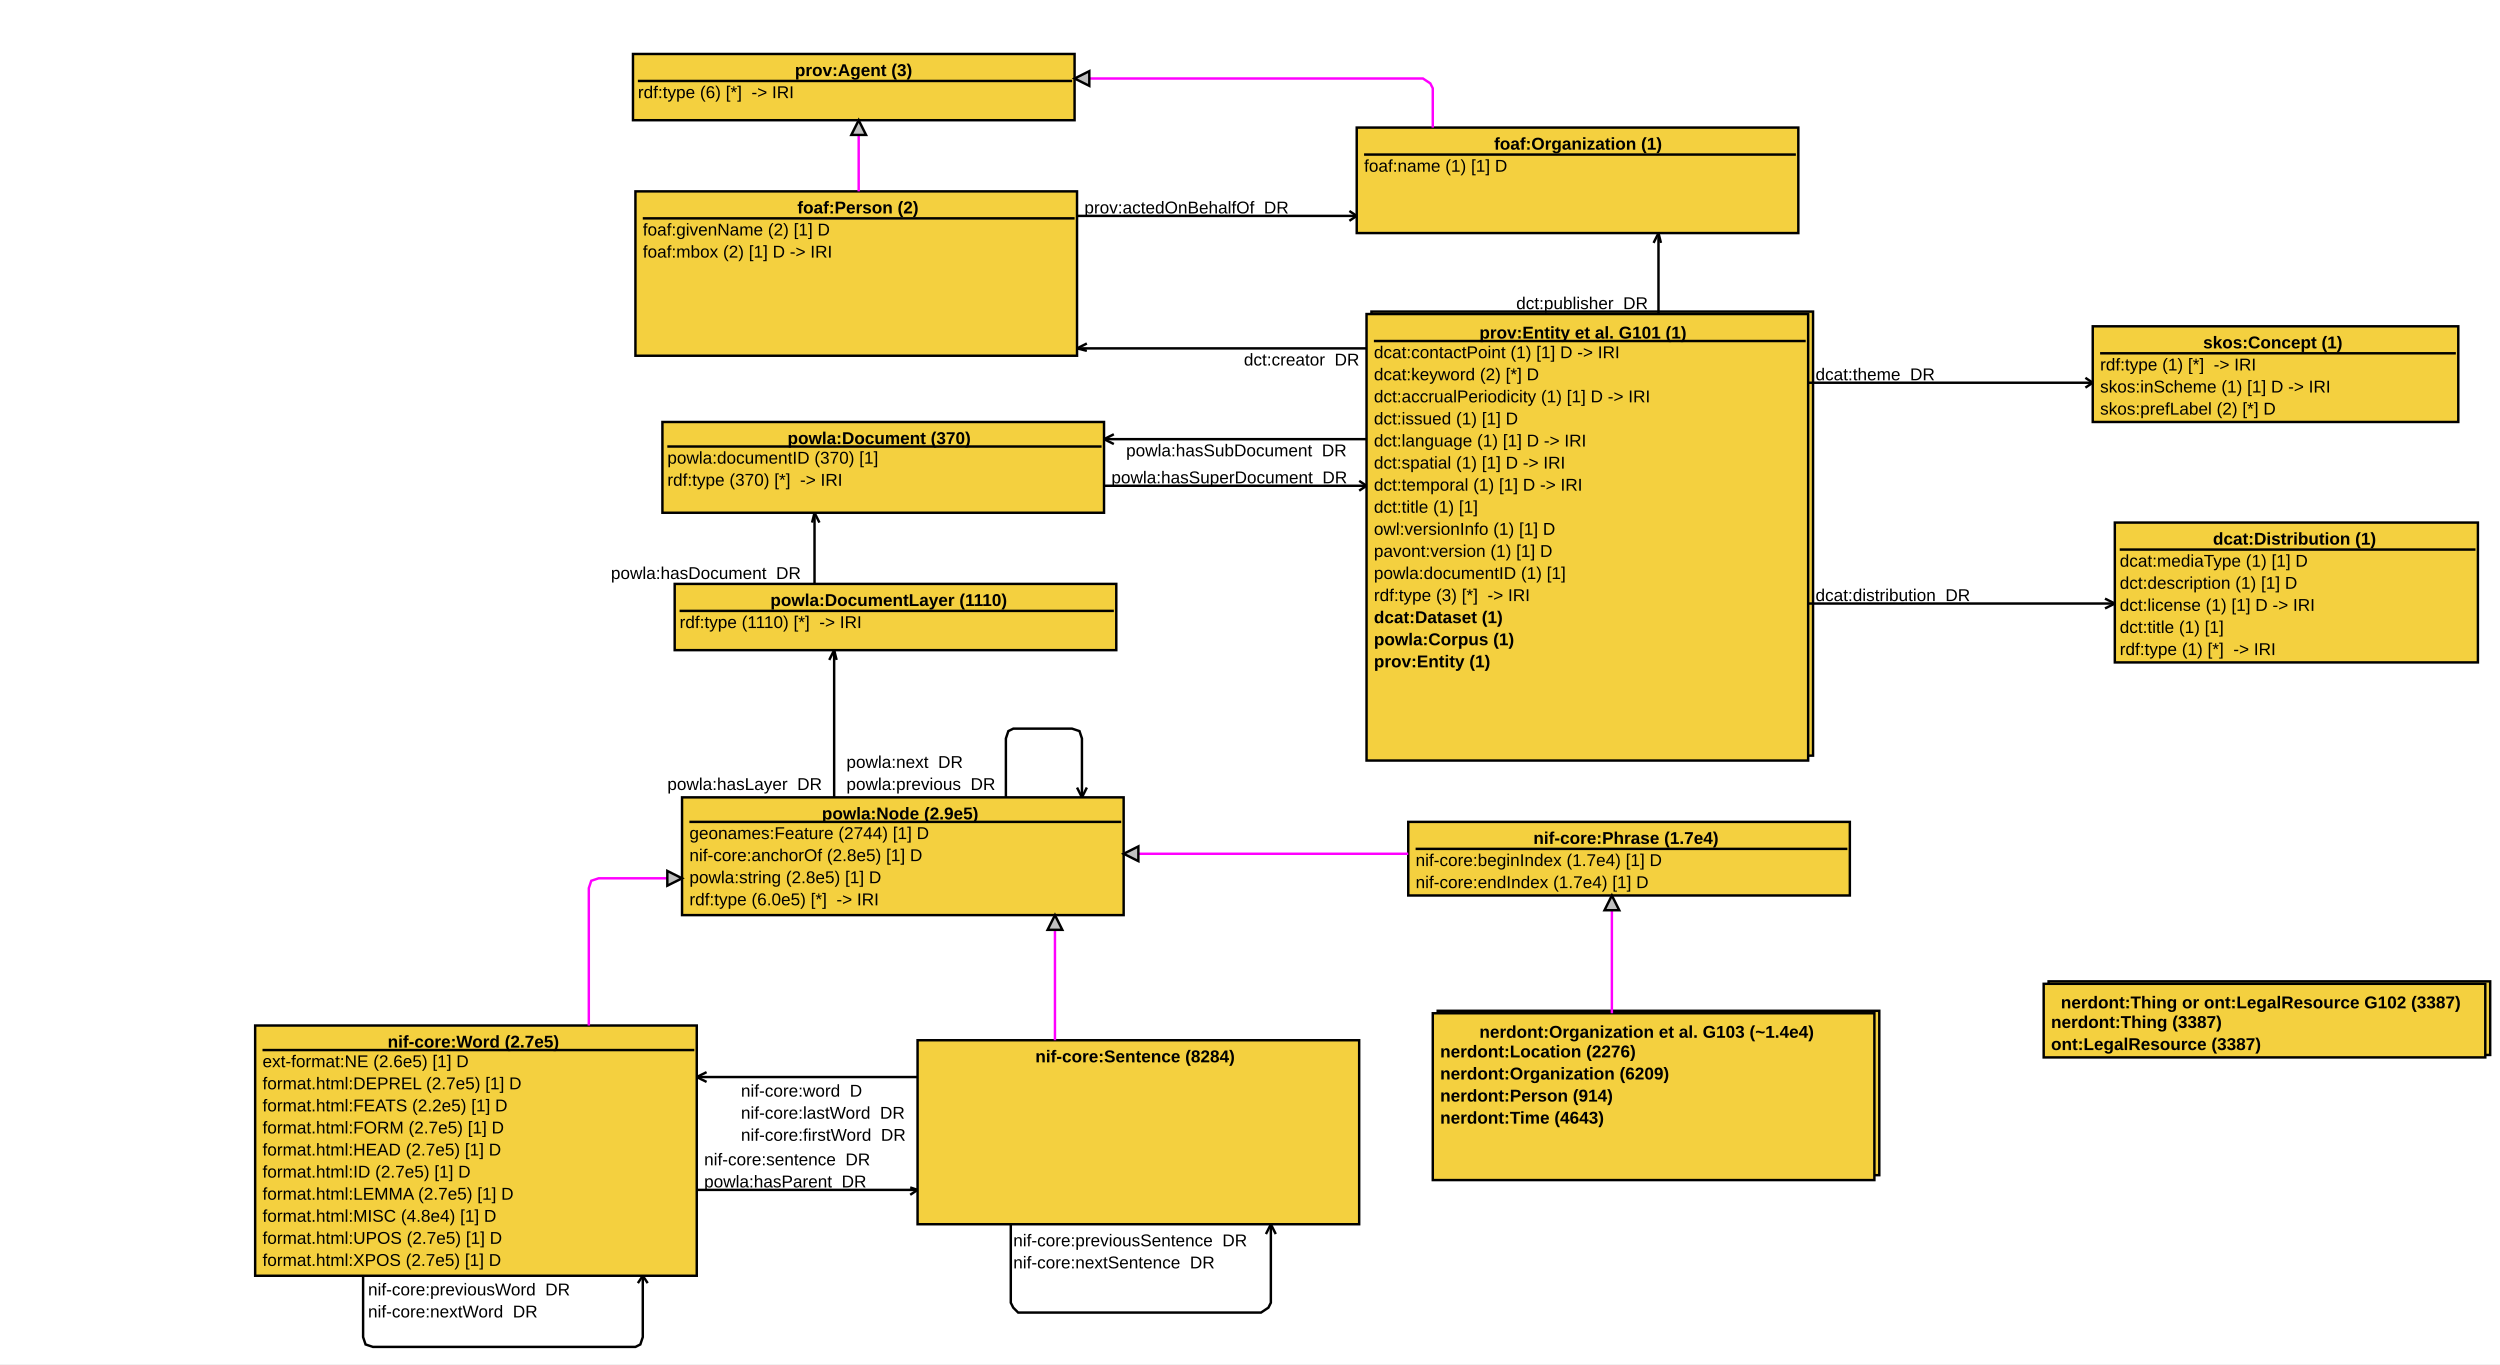
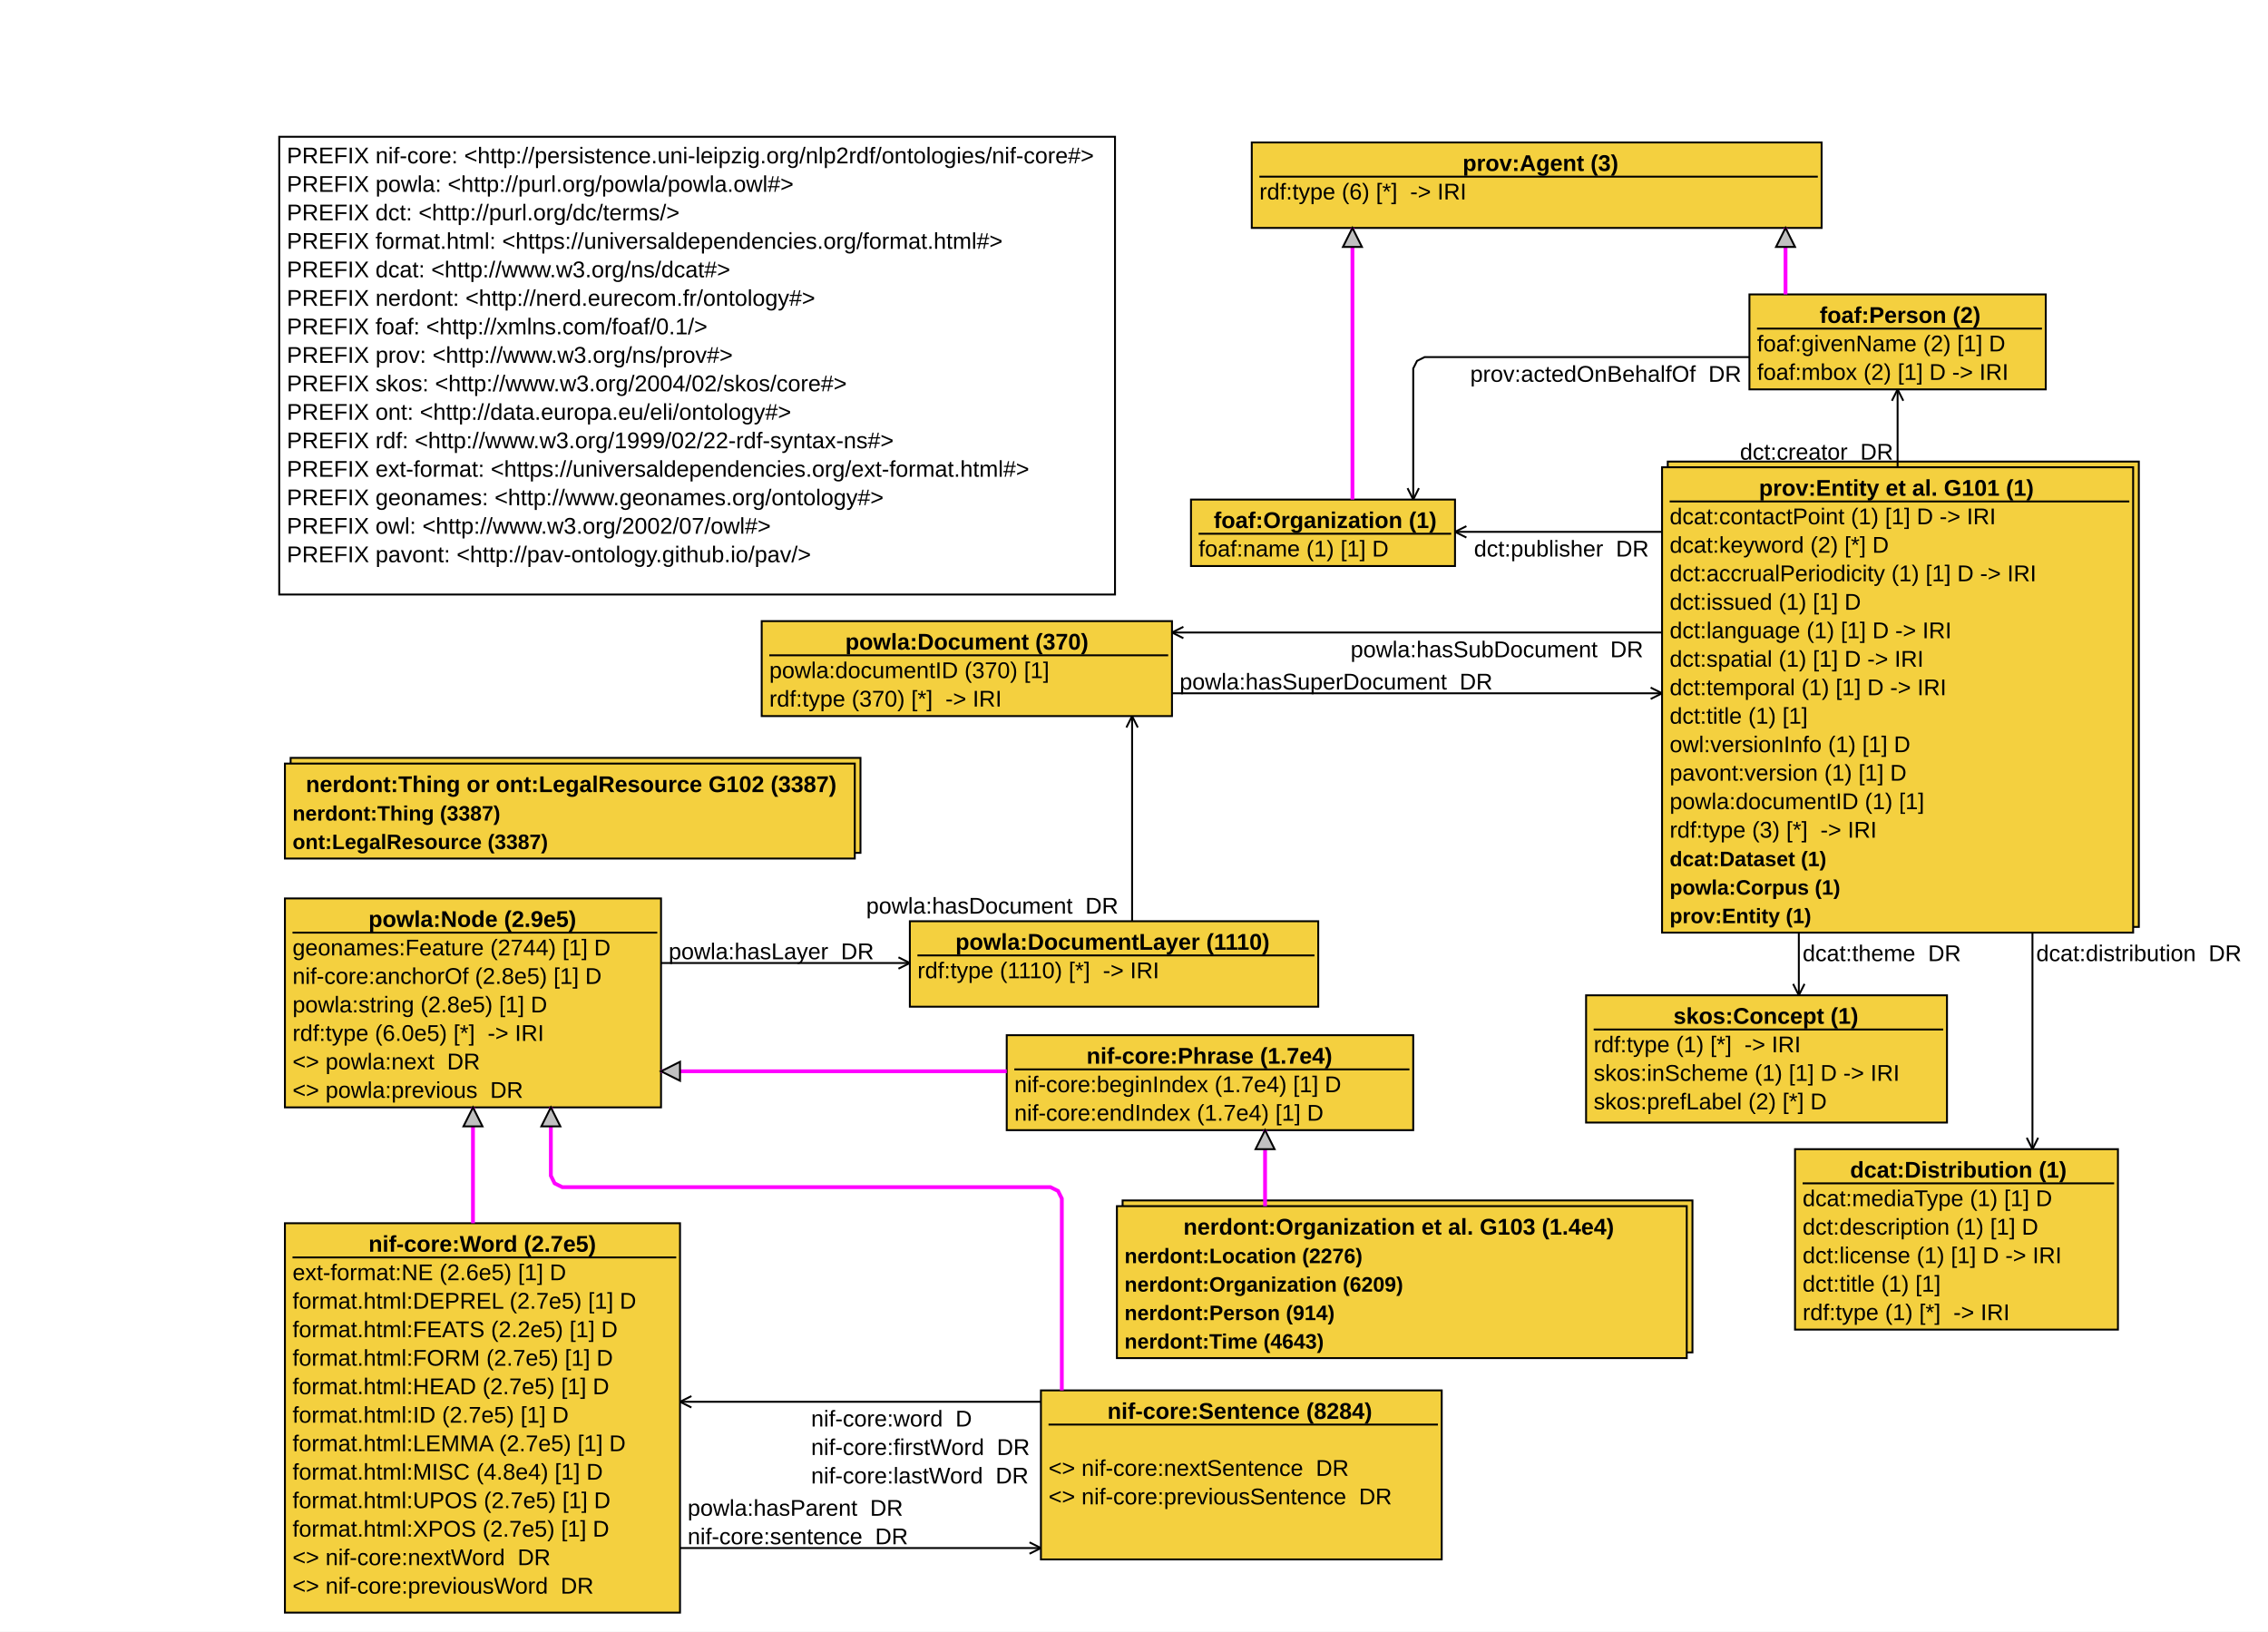
- <svg xmlns="http://www.w3.org/2000/svg" version="1.1" xml:space="preserve" width="1019" height="556" viewBox="0 0 1019 556">
+ <svg xmlns="http://www.w3.org/2000/svg" version="1.1" xml:space="preserve" width="1194" height="859" viewBox="0 0 1194 859">
 onmousemove="movetip(evt)" onmouseup="endmove()"&gt;
<rect x="0" y="0" width="100%" height="100%" style="fill:White;" />
  <defs>
    <linearGradient id="activ1" x1="0%" y1="0%" x2="100%" y2="0%">
      <stop offset="0%" style="stop-color:#FFFF00;stop-opacity:1" />
      <stop offset="100%" style="stop-color:#FFFFF0;stop-opacity:1" />
    </linearGradient>
  </defs>
-   <g id="2002688703">
-     <polygon points="853,133 1002,133 1002,172 853,172 " style="fill:#F4D03F; stroke-width:1;stroke:Black;" />
-     <text style="font-family:Arial;font-size:7px;kerning:0;word-spacing:-1px;fill:Black;font-weight:bold;">
-       <tspan x="898" y="142">skos:Concept (1)</tspan>
-     </text>
-     <line x1="856" y1="144" x2="1001" y2="144" style="stroke-width:1;stroke:Black;" />
-     <text style="font-family:Arial;font-size:7px;kerning:0;word-spacing:-1px;fill:Black;">
-       <tspan x="856" y="151">rdf:type (1) [*]  -&gt; IRI</tspan>
-       <tspan x="856" y="160">skos:inScheme (1) [1] D -&gt; IRI</tspan>
-       <tspan x="856" y="169">skos:prefLabel (2) [*] D</tspan>
-     </text>
-   </g>
-   <g id="2002688560">
-     <polygon points="862,213 1010,213 1010,270 862,270 " style="fill:#F4D03F; stroke-width:1;stroke:Black;" />
-     <text style="font-family:Arial;font-size:7px;kerning:0;word-spacing:-1px;fill:Black;font-weight:bold;">
-       <tspan x="902" y="222">dcat:Distribution (1)</tspan>
-     </text>
-     <line x1="864" y1="224" x2="1009" y2="224" style="stroke-width:1;stroke:Black;" />
-     <text style="font-family:Arial;font-size:7px;kerning:0;word-spacing:-1px;fill:Black;">
-       <tspan x="864" y="231">dcat:mediaType (1) [1] D</tspan>
-       <tspan x="864" y="240">dct:description (1) [1] D</tspan>
-       <tspan x="864" y="249">dct:license (1) [1] D -&gt; IRI</tspan>
-       <tspan x="864" y="258">dct:title (1) [1] </tspan>
-       <tspan x="864" y="267">rdf:type (1) [*]  -&gt; IRI</tspan>
-     </text>
-   </g>
-   <g id="2002688582">
-     <polygon points="275,238 455,238 455,265 275,265 " style="fill:#F4D03F; stroke-width:1;stroke:Black;" />
-     <text style="font-family:Arial;font-size:7px;kerning:0;word-spacing:-1px;fill:Black;font-weight:bold;">
-       <tspan x="314" y="247">powla:DocumentLayer (1110)</tspan>
-     </text>
-     <line x1="277" y1="249" x2="454" y2="249" style="stroke-width:1;stroke:Black;" />
-     <text style="font-family:Arial;font-size:7px;kerning:0;word-spacing:-1px;fill:Black;">
-       <tspan x="277" y="256">rdf:type (1110) [*]  -&gt; IRI</tspan>
-     </text>
-   </g>
-   <g id="2002688593">
-     <polygon points="270,172 450,172 450,209 270,209 " style="fill:#F4D03F; stroke-width:1;stroke:Black;" />
-     <text style="font-family:Arial;font-size:7px;kerning:0;word-spacing:-1px;fill:Black;font-weight:bold;">
-       <tspan x="321" y="181">powla:Document (370)</tspan>
-     </text>
-     <line x1="272" y1="182" x2="449" y2="182" style="stroke-width:1;stroke:Black;" />
-     <text style="font-family:Arial;font-size:7px;kerning:0;word-spacing:-1px;fill:Black;">
-       <tspan x="272" y="189">powla:documentID (370) [1] </tspan>
-       <tspan x="272" y="198">rdf:type (370) [*]  -&gt; IRI</tspan>
-     </text>
-   </g>
-   <g id="2002688571">
-     <polygon points="559,127 739,127 739,308 559,308 " style="fill:#F4D03F; stroke-width:1;stroke:Black;" />
-     <polygon points="557,128 737,128 737,310 557,310 " style="fill:#F4D03F; stroke-width:1;stroke:Black;" />
-     <text style="font-family:Arial;font-size:7px;kerning:0;word-spacing:-1px;fill:Black;font-weight:bold;">
-       <tspan x="603" y="138">prov:Entity et al. G101 (1)</tspan>
-     </text>
-     <line x1="560" y1="139" x2="736" y2="139" style="stroke-width:1;stroke:Black;" />
-     <text style="font-family:Arial;font-size:7px;kerning:0;word-spacing:-1px;fill:Black;">
-       <tspan x="560" y="146">dcat:contactPoint (1) [1] D -&gt; IRI</tspan>
-       <tspan x="560" y="155">dcat:keyword (2) [*] D</tspan>
-       <tspan x="560" y="164">dct:accrualPeriodicity (1) [1] D -&gt; IRI</tspan>
-       <tspan x="560" y="173">dct:issued (1) [1] D</tspan>
-       <tspan x="560" y="182">dct:language (1) [1] D -&gt; IRI</tspan>
-       <tspan x="560" y="191">dct:spatial (1) [1] D -&gt; IRI</tspan>
-       <tspan x="560" y="200">dct:temporal (1) [1] D -&gt; IRI</tspan>
-       <tspan x="560" y="209">dct:title (1) [1] </tspan>
-       <tspan x="560" y="218">owl:versionInfo (1) [1] D</tspan>
-       <tspan x="560" y="227">pavont:version (1) [1] D</tspan>
-       <tspan x="560" y="236">powla:documentID (1) [1] </tspan>
-       <tspan x="560" y="245">rdf:type (3) [*]  -&gt; IRI</tspan>
-     </text>
-     <text style="font-family:Arial;font-size:7px;kerning:0;word-spacing:-1px;fill:Black;font-weight:bold;">
-       <tspan x="560" y="254">dcat:Dataset (1)</tspan>
-       <tspan x="560" y="263">powla:Corpus (1)</tspan>
-       <tspan x="560" y="272">prov:Entity (1)</tspan>
-     </text>
-   </g>
-   <g id="2002688648">
-     <polygon points="553,52 733,52 733,95 553,95 " style="fill:#F4D03F; stroke-width:1;stroke:Black;" />
-     <text style="font-family:Arial;font-size:7px;kerning:0;word-spacing:-1px;fill:Black;font-weight:bold;">
-       <tspan x="609" y="61">foaf:Organization (1)</tspan>
-     </text>
-     <line x1="556" y1="63" x2="732" y2="63" style="stroke-width:1;stroke:Black;" />
-     <text style="font-family:Arial;font-size:7px;kerning:0;word-spacing:-1px;fill:Black;">
-       <tspan x="556" y="70">foaf:name (1) [1] D</tspan>
-     </text>
-   </g>
-   <g id="2002688604">
-     <polygon points="259,78 439,78 439,145 259,145 " style="fill:#F4D03F; stroke-width:1;stroke:Black;" />
-     <text style="font-family:Arial;font-size:7px;kerning:0;word-spacing:-1px;fill:Black;font-weight:bold;">
-       <tspan x="325" y="87">foaf:Person (2)</tspan>
-     </text>
-     <line x1="262" y1="89" x2="438" y2="89" style="stroke-width:1;stroke:Black;" />
-     <text style="font-family:Arial;font-size:7px;kerning:0;word-spacing:-1px;fill:Black;">
-       <tspan x="262" y="96">foaf:givenName (2) [1] D</tspan>
-       <tspan x="262" y="105">foaf:mbox (2) [1] D -&gt; IRI</tspan>
-     </text>
-   </g>
-   <g id="2002688681">
-     <polygon points="586,412 766,412 766,479 586,479 " style="fill:#F4D03F; stroke-width:1;stroke:Black;" />
-     <polygon points="584,413 764,413 764,481 584,481 " style="fill:#F4D03F; stroke-width:1;stroke:Black;" />
-     <text style="font-family:Arial;font-size:7px;kerning:0;word-spacing:-1px;fill:Black;font-weight:bold;">
-       <tspan x="603" y="423">nerdont:Organization et al. G103 (~1.4e4)</tspan>
-     </text>
-     <text style="font-family:Arial;font-size:7px;kerning:0;word-spacing:-1px;fill:Black;font-weight:bold;">
-       <tspan x="587" y="431">nerdont:Location (2276)</tspan>
-       <tspan x="587" y="440">nerdont:Organization (6209)</tspan>
-       <tspan x="587" y="449">nerdont:Person (914)</tspan>
-       <tspan x="587" y="458">nerdont:Time (4643)</tspan>
-     </text>
-   </g>
-   <g id="2002688637">
-     <polygon points="258,22 438,22 438,49 258,49 " style="fill:#F4D03F; stroke-width:1;stroke:Black;" />
-     <text style="font-family:Arial;font-size:7px;kerning:0;word-spacing:-1px;fill:Black;font-weight:bold;">
-       <tspan x="324" y="31">prov:Agent (3)</tspan>
-     </text>
-     <line x1="260" y1="33" x2="437" y2="33" style="stroke-width:1;stroke:Black;" />
-     <text style="font-family:Arial;font-size:7px;kerning:0;word-spacing:-1px;fill:Black;">
-       <tspan x="260" y="40">rdf:type (6) [*]  -&gt; IRI</tspan>
-     </text>
-   </g>
-   <g id="2002688626">
-     <polygon points="278,325 458,325 458,373 278,373 " style="fill:#F4D03F; stroke-width:1;stroke:Black;" />
-     <text style="font-family:Arial;font-size:7px;kerning:0;word-spacing:-1px;fill:Black;font-weight:bold;">
-       <tspan x="335" y="334">powla:Node (2.9e5)</tspan>
-     </text>
-     <line x1="281" y1="335" x2="457" y2="335" style="stroke-width:1;stroke:Black;" />
-     <text style="font-family:Arial;font-size:7px;kerning:0;word-spacing:-1px;fill:Black;">
-       <tspan x="281" y="342">geonames:Feature (2744) [1] D</tspan>
-       <tspan x="281" y="351">nif-core:anchorOf (2.8e5) [1] D</tspan>
-       <tspan x="281" y="360">powla:string (2.8e5) [1] D</tspan>
-       <tspan x="281" y="369">rdf:type (6.0e5) [*]  -&gt; IRI</tspan>
-     </text>
-   </g>
-   <g id="2002688615">
-     <polygon points="835,400 1015,400 1015,430 835,430 " style="fill:#F4D03F; stroke-width:1;stroke:Black;" />
-     <polygon points="833,401 1013,401 1013,431 833,431 " style="fill:#F4D03F; stroke-width:1;stroke:Black;" />
-     <text style="font-family:Arial;font-size:7px;kerning:0;word-spacing:-1px;fill:Black;font-weight:bold;">
-       <tspan x="840" y="411">nerdont:Thing or ont:LegalResource G102 (3387)</tspan>
-     </text>
-     <text style="font-family:Arial;font-size:7px;kerning:0;word-spacing:-1px;fill:Black;font-weight:bold;">
-       <tspan x="836" y="419">nerdont:Thing (3387)</tspan>
-       <tspan x="836" y="428">ont:LegalResource (3387)</tspan>
-     </text>
-   </g>
-   <g id="2002688659">
-     <polygon points="574,335 754,335 754,365 574,365 " style="fill:#F4D03F; stroke-width:1;stroke:Black;" />
-     <text style="font-family:Arial;font-size:7px;kerning:0;word-spacing:-1px;fill:Black;font-weight:bold;">
-       <tspan x="625" y="344">nif-core:Phrase (1.7e4)</tspan>
-     </text>
-     <line x1="577" y1="346" x2="753" y2="346" style="stroke-width:1;stroke:Black;" />
-     <text style="font-family:Arial;font-size:7px;kerning:0;word-spacing:-1px;fill:Black;">
-       <tspan x="577" y="353">nif-core:beginIndex (1.7e4) [1] D</tspan>
-       <tspan x="577" y="362">nif-core:endIndex (1.7e4) [1] D</tspan>
-     </text>
-   </g>
-   <g id="2002688670">
-     <polygon points="374,424 554,424 554,499 374,499 " style="fill:#F4D03F; stroke-width:1;stroke:Black;" />
-     <text style="font-family:Arial;font-size:7px;kerning:0;word-spacing:-1px;fill:Black;font-weight:bold;">
-       <tspan x="422" y="433">nif-core:Sentence (8284)</tspan>
-     </text>
-   </g>
-   <g id="2002688692">
-     <polygon points="104,418 284,418 284,520 104,520 " style="fill:#F4D03F; stroke-width:1;stroke:Black;" />
-     <text style="font-family:Arial;font-size:7px;kerning:0;word-spacing:-1px;fill:Black;font-weight:bold;">
-       <tspan x="158" y="427">nif-core:Word (2.7e5)</tspan>
-     </text>
-     <line x1="107" y1="428" x2="283" y2="428" style="stroke-width:1;stroke:Black;" />
-     <text style="font-family:Arial;font-size:7px;kerning:0;word-spacing:-1px;fill:Black;">
-       <tspan x="107" y="435">ext-format:NE (2.6e5) [1] D</tspan>
-       <tspan x="107" y="444">format.html:DEPREL (2.7e5) [1] D</tspan>
-       <tspan x="107" y="453">format.html:FEATS (2.2e5) [1] D</tspan>
-       <tspan x="107" y="462">format.html:FORM (2.7e5) [1] D</tspan>
-       <tspan x="107" y="471">format.html:HEAD (2.7e5) [1] D</tspan>
-       <tspan x="107" y="480">format.html:ID (2.7e5) [1] D</tspan>
-       <tspan x="107" y="489">format.html:LEMMA (2.7e5) [1] D</tspan>
-       <tspan x="107" y="498">format.html:MISC (4.8e4) [1] D</tspan>
-       <tspan x="107" y="507">format.html:UPOS (2.7e5) [1] D</tspan>
-       <tspan x="107" y="516">format.html:XPOS (2.7e5) [1] D</tspan>
-     </text>
-   </g>
-   <g id="2002688483">
-     <path d="M374,439 L284,439 " style="fill:none;stroke-width:1;stroke:Black;" />
-     <line x1="288" y1="437" x2="284" y2="439" style="stroke-width:1;stroke:Black;" />
-     <line x1="288" y1="441" x2="284" y2="439" style="stroke-width:1;stroke:Black;" />
-     <text style="font-family:Arial;font-size:7px;kerning:0;word-spacing:-1px;fill:Black;">
-       <tspan x="302" y="447">nif-core:word  D</tspan>
-       <tspan x="302" y="456">nif-core:lastWord  DR</tspan>
-       <tspan x="302" y="465">nif-core:firstWord  DR</tspan>
-     </text>
-   </g>
-   <g id="2002688543">
-     <path d="M284,485 L374,485 " style="fill:none;stroke-width:1;stroke:Black;" />
-     <line x1="371" y1="484" x2="374" y2="485" style="stroke-width:1;stroke:Black;" />
-     <line x1="371" y1="487" x2="374" y2="485" style="stroke-width:1;stroke:Black;" />
-     <text style="font-family:Arial;font-size:7px;kerning:0;word-spacing:-1px;fill:Black;">
-       <tspan x="287" y="475">nif-core:sentence  DR</tspan>
-       <tspan x="287" y="484">powla:hasParent  DR</tspan>
-     </text>
-   </g>
-   <g id="2002688478">
-     <path d="M412,499 L412,531 413,533 415,535 514,535 517,533 518,531 518,499 " style="fill:none;stroke-width:1;stroke:Black;" />
-     <line x1="516" y1="503" x2="518" y2="499" style="stroke-width:1;stroke:Black;" />
-     <line x1="520" y1="503" x2="518" y2="499" style="stroke-width:1;stroke:Black;" />
-     <text style="font-family:Arial;font-size:7px;kerning:0;word-spacing:-1px;fill:Black;">
-       <tspan x="413" y="508">nif-core:previousSentence  DR</tspan>
-       <tspan x="413" y="517">nif-core:nextSentence  DR</tspan>
-     </text>
-   </g>
-   <g id="2002688498">
-     <path d="M148,520 L148,545 149,548 152,549 259,549 261,548 262,545 262,520 " style="fill:none;stroke-width:1;stroke:Black;" />
-     <line x1="260" y1="523" x2="262" y2="520" style="stroke-width:1;stroke:Black;" />
-     <line x1="264" y1="523" x2="262" y2="520" style="stroke-width:1;stroke:Black;" />
-     <text style="font-family:Arial;font-size:7px;kerning:0;word-spacing:-1px;fill:Black;">
-       <tspan x="150" y="528">nif-core:previousWord  DR</tspan>
-       <tspan x="150" y="537">nif-core:nextWord  DR</tspan>
-     </text>
-   </g>
-   <g id="2002688550">
-     <path d="M430,373 L430,424 " style="fill:none;stroke-width:1;stroke:Fuchsia;" />
-     <polygon points="433,379 430,373 427,379 " style="fill:Silver;stroke-width:1;stroke:Black;" />
-     <text style="font-family:Arial;font-size:7px;kerning:0;word-spacing:-1px;fill:Black;">
-       <tspan x="431" y="381"> </tspan>
-     </text>
-   </g>
-   <g id="2002688552">
-     <path d="M657,365 L657,413 " style="fill:none;stroke-width:1;stroke:Fuchsia;" />
-     <polygon points="660,371 657,365 654,371 " style="fill:Silver;stroke-width:1;stroke:Black;" />
-     <text style="font-family:Arial;font-size:7px;kerning:0;word-spacing:-1px;fill:Black;">
-       <tspan x="659" y="374"> </tspan>
-     </text>
-   </g>
-   <g id="2002688518">
-     <path d="M410,325 L410,301 411,298 413,297 437,297 440,298 441,301 441,325 " style="fill:none;stroke-width:1;stroke:Black;" />
-     <line x1="439" y1="321" x2="441" y2="325" style="stroke-width:1;stroke:Black;" />
-     <line x1="443" y1="321" x2="441" y2="325" style="stroke-width:1;stroke:Black;" />
-     <text style="font-family:Arial;font-size:7px;kerning:0;word-spacing:-1px;fill:Black;">
-       <tspan x="345" y="313">powla:next  DR</tspan>
-       <tspan x="345" y="322">powla:previous  DR</tspan>
-     </text>
-   </g>
-   <g id="2002688513">
-     <path d="M332,238 L332,209 " style="fill:none;stroke-width:1;stroke:Black;" />
-     <line x1="331" y1="213" x2="332" y2="209" style="stroke-width:1;stroke:Black;" />
-     <line x1="334" y1="213" x2="332" y2="209" style="stroke-width:1;stroke:Black;" />
-     <text style="font-family:Arial;font-size:7px;kerning:0;word-spacing:-1px;fill:Black;">
-       <tspan x="249" y="236">powla:hasDocument  DR</tspan>
-     </text>
-   </g>
-   <g id="2002688533">
-     <path d="M737,246 L862,246 " style="fill:none;stroke-width:1;stroke:Black;" />
-     <line x1="858" y1="244" x2="862" y2="246" style="stroke-width:1;stroke:Black;" />
-     <line x1="858" y1="248" x2="862" y2="246" style="stroke-width:1;stroke:Black;" />
-     <text style="font-family:Arial;font-size:7px;kerning:0;word-spacing:-1px;fill:Black;">
-       <tspan x="740" y="245">dcat:distribution  DR</tspan>
-     </text>
-   </g>
-   <g id="2002688523">
-     <path d="M737,156 L853,156 " style="fill:none;stroke-width:1;stroke:Black;" />
-     <line x1="850" y1="154" x2="853" y2="156" style="stroke-width:1;stroke:Black;" />
-     <line x1="850" y1="158" x2="853" y2="156" style="stroke-width:1;stroke:Black;" />
-     <text style="font-family:Arial;font-size:7px;kerning:0;word-spacing:-1px;fill:Black;">
-       <tspan x="740" y="155">dcat:theme  DR</tspan>
-     </text>
-   </g>
-   <g id="2002688488">
-     <path d="M676,128 L676,95 " style="fill:none;stroke-width:1;stroke:Black;" />
-     <line x1="674" y1="99" x2="676" y2="95" style="stroke-width:1;stroke:Black;" />
-     <line x1="677" y1="99" x2="676" y2="95" style="stroke-width:1;stroke:Black;" />
-     <text style="font-family:Arial;font-size:7px;kerning:0;word-spacing:-1px;fill:Black;">
-       <tspan x="618" y="126">dct:publisher  DR</tspan>
-     </text>
-   </g>
-   <g id="2002688538">
-     <path d="M557,179 L450,179 " style="fill:none;stroke-width:1;stroke:Black;" />
-     <line x1="454" y1="177" x2="450" y2="179" style="stroke-width:1;stroke:Black;" />
-     <line x1="454" y1="181" x2="450" y2="179" style="stroke-width:1;stroke:Black;" />
-     <text style="font-family:Arial;font-size:7px;kerning:0;word-spacing:-1px;fill:Black;">
-       <tspan x="459" y="186">powla:hasSubDocument  DR</tspan>
-     </text>
-   </g>
-   <g id="2002688493">
-     <path d="M450,198 L557,198 " style="fill:none;stroke-width:1;stroke:Black;" />
-     <line x1="554" y1="196" x2="557" y2="198" style="stroke-width:1;stroke:Black;" />
-     <line x1="554" y1="200" x2="557" y2="198" style="stroke-width:1;stroke:Black;" />
-     <text style="font-family:Arial;font-size:7px;kerning:0;word-spacing:-1px;fill:Black;">
-       <tspan x="453" y="197">powla:hasSuperDocument  DR</tspan>
-     </text>
-   </g>
-   <g id="2002688554">
-     <path d="M350,49 L350,78 " style="fill:none;stroke-width:1;stroke:Fuchsia;" />
-     <polygon points="353,55 350,49 347,55 " style="fill:Silver;stroke-width:1;stroke:Black;" />
-     <text style="font-family:Arial;font-size:7px;kerning:0;word-spacing:-1px;fill:Black;">
-       <tspan x="351" y="58"> </tspan>
-     </text>
-   </g>
-   <g id="2002688503">
-     <path d="M557,142 L439,142 " style="fill:none;stroke-width:1;stroke:Black;" />
-     <line x1="443" y1="140" x2="439" y2="142" style="stroke-width:1;stroke:Black;" />
-     <line x1="443" y1="143" x2="439" y2="142" style="stroke-width:1;stroke:Black;" />
-     <text style="font-family:Arial;font-size:7px;kerning:0;word-spacing:-1px;fill:Black;">
-       <tspan x="507" y="149">dct:creator  DR</tspan>
-     </text>
-   </g>
-   <g id="2002688528">
-     <path d="M439,88 L553,88 " style="fill:none;stroke-width:1;stroke:Black;" />
-     <line x1="550" y1="86" x2="553" y2="88" style="stroke-width:1;stroke:Black;" />
-     <line x1="550" y1="90" x2="553" y2="88" style="stroke-width:1;stroke:Black;" />
-     <text style="font-family:Arial;font-size:7px;kerning:0;word-spacing:-1px;fill:Black;">
-       <tspan x="442" y="87">prov:actedOnBehalfOf  DR</tspan>
-     </text>
-   </g>
-   <g id="2002688548">
-     <path d="M458,348 L574,348 " style="fill:none;stroke-width:1;stroke:Fuchsia;" />
-     <polygon points="464,351 458,348 464,345 " style="fill:Silver;stroke-width:1;stroke:Black;" />
-     <text style="font-family:Arial;font-size:7px;kerning:0;word-spacing:-1px;fill:Black;">
-       <tspan x="461" y="347"> </tspan>
-     </text>
-   </g>
-   <g id="2002688508">
-     <path d="M340,325 L340,265 " style="fill:none;stroke-width:1;stroke:Black;" />
-     <line x1="338" y1="269" x2="340" y2="265" style="stroke-width:1;stroke:Black;" />
-     <line x1="341" y1="269" x2="340" y2="265" style="stroke-width:1;stroke:Black;" />
-     <text style="font-family:Arial;font-size:7px;kerning:0;word-spacing:-1px;fill:Black;">
-       <tspan x="272" y="322">powla:hasLayer  DR</tspan>
-     </text>
-   </g>
-   <g id="2002688556">
-     <path d="M278,358 L244,358 241,359 240,362 240,418 " style="fill:none;stroke-width:1;stroke:Fuchsia;" />
-     <polygon points="272,361 278,358 272,355 " style="fill:Silver;stroke-width:1;stroke:Black;" />
-     <text style="font-family:Arial;font-size:7px;kerning:0;word-spacing:-1px;fill:Black;">
-       <tspan x="270" y="366"> </tspan>
-     </text>
-   </g>
-   <g id="2002688558">
-     <path d="M438,32 L580,32 583,34 584,36 584,52 " style="fill:none;stroke-width:1;stroke:Fuchsia;" />
-     <polygon points="444,35 438,32 444,29 " style="fill:Silver;stroke-width:1;stroke:Black;" />
-     <text style="font-family:Arial;font-size:7px;kerning:0;word-spacing:-1px;fill:Black;">
-       <tspan x="441" y="31"> </tspan>
+   <g id="2002724934">
+     <polygon points="591,632 891,632 891,712 591,712 " style="fill:#F4D03F; stroke-width:1;stroke:Black;" />
+     <polygon points="588,635 888,635 888,715 588,715 " style="fill:#F4D03F; stroke-width:1;stroke:Black;" />
+     <text style="font-family:Arial;font-size:12px;kerning:0;word-spacing:-1px;fill:Black;font-weight:bold;">
+       <tspan x="623" y="650">nerdont:Organization et al. G103 (1.4e4)</tspan>
+     </text>
+     <text style="font-family:Arial;font-size:11px;kerning:0;word-spacing:-1px;fill:Black;font-weight:bold;">
+       <tspan x="592" y="665">nerdont:Location (2276)</tspan>
+       <tspan x="592" y="680">nerdont:Organization (6209)</tspan>
+       <tspan x="592" y="695">nerdont:Person (914)</tspan>
+       <tspan x="592" y="710">nerdont:Time (4643)</tspan>
+     </text>
+   </g>
+   <g id="2002724945">
+     <polygon points="945,605 1115,605 1115,700 945,700 " style="fill:#F4D03F; stroke-width:1;stroke:Black;" />
+     <text style="font-family:Arial;font-size:12px;kerning:0;word-spacing:-1px;fill:Black;font-weight:bold;">
+       <tspan x="974" y="620">dcat:Distribution (1)</tspan>
+     </text>
+     <line x1="949" y1="623" x2="1113" y2="623" style="stroke-width:1;stroke:Black;" />
+     <text style="font-family:Arial;font-size:12px;kerning:0;word-spacing:-1px;fill:Black;">
+       <tspan x="949" y="635">dcat:mediaType (1) [1] D</tspan>
+       <tspan x="949" y="650">dct:description (1) [1] D</tspan>
+       <tspan x="949" y="665">dct:license (1) [1] D -&gt; IRI</tspan>
+       <tspan x="949" y="680">dct:title (1) [1] </tspan>
+       <tspan x="949" y="695">rdf:type (1) [*]  -&gt; IRI</tspan>
+     </text>
+   </g>
+   <g id="2002724956">
+     <polygon points="878,243 1126,243 1126,488 878,488 " style="fill:#F4D03F; stroke-width:1;stroke:Black;" />
+     <polygon points="875,246 1123,246 1123,491 875,491 " style="fill:#F4D03F; stroke-width:1;stroke:Black;" />
+     <text style="font-family:Arial;font-size:12px;kerning:0;word-spacing:-1px;fill:Black;font-weight:bold;">
+       <tspan x="926" y="261">prov:Entity et al. G101 (1)</tspan>
+     </text>
+     <line x1="879" y1="264" x2="1121" y2="264" style="stroke-width:1;stroke:Black;" />
+     <text style="font-family:Arial;font-size:12px;kerning:0;word-spacing:-1px;fill:Black;">
+       <tspan x="879" y="276">dcat:contactPoint (1) [1] D -&gt; IRI</tspan>
+       <tspan x="879" y="291">dcat:keyword (2) [*] D</tspan>
+       <tspan x="879" y="306">dct:accrualPeriodicity (1) [1] D -&gt; IRI</tspan>
+       <tspan x="879" y="321">dct:issued (1) [1] D</tspan>
+       <tspan x="879" y="336">dct:language (1) [1] D -&gt; IRI</tspan>
+       <tspan x="879" y="351">dct:spatial (1) [1] D -&gt; IRI</tspan>
+       <tspan x="879" y="366">dct:temporal (1) [1] D -&gt; IRI</tspan>
+       <tspan x="879" y="381">dct:title (1) [1] </tspan>
+       <tspan x="879" y="396">owl:versionInfo (1) [1] D</tspan>
+       <tspan x="879" y="411">pavont:version (1) [1] D</tspan>
+       <tspan x="879" y="426">powla:documentID (1) [1] </tspan>
+       <tspan x="879" y="441">rdf:type (3) [*]  -&gt; IRI</tspan>
+     </text>
+     <text style="font-family:Arial;font-size:11px;kerning:0;word-spacing:-1px;fill:Black;font-weight:bold;">
+       <tspan x="879" y="456">dcat:Dataset (1)</tspan>
+       <tspan x="879" y="471">powla:Corpus (1)</tspan>
+       <tspan x="879" y="486">prov:Entity (1)</tspan>
+     </text>
+   </g>
+   <g id="2002724967">
+     <polygon points="479,485 694,485 694,530 479,530 " style="fill:#F4D03F; stroke-width:1;stroke:Black;" />
+     <text style="font-family:Arial;font-size:12px;kerning:0;word-spacing:-1px;fill:Black;font-weight:bold;">
+       <tspan x="503" y="500">powla:DocumentLayer (1110)</tspan>
+     </text>
+     <line x1="483" y1="503" x2="692" y2="503" style="stroke-width:1;stroke:Black;" />
+     <text style="font-family:Arial;font-size:12px;kerning:0;word-spacing:-1px;fill:Black;">
+       <tspan x="483" y="515">rdf:type (1110) [*]  -&gt; IRI</tspan>
+     </text>
+   </g>
+   <g id="2002724978">
+     <polygon points="150,473 348,473 348,583 150,583 " style="fill:#F4D03F; stroke-width:1;stroke:Black;" />
+     <text style="font-family:Arial;font-size:12px;kerning:0;word-spacing:-1px;fill:Black;font-weight:bold;">
+       <tspan x="194" y="488">powla:Node (2.9e5)</tspan>
+     </text>
+     <line x1="154" y1="491" x2="346" y2="491" style="stroke-width:1;stroke:Black;" />
+     <text style="font-family:Arial;font-size:12px;kerning:0;word-spacing:-1px;fill:Black;">
+       <tspan x="154" y="503">geonames:Feature (2744) [1] D</tspan>
+       <tspan x="154" y="518">nif-core:anchorOf (2.8e5) [1] D</tspan>
+       <tspan x="154" y="533">powla:string (2.8e5) [1] D</tspan>
+       <tspan x="154" y="548">rdf:type (6.0e5) [*]  -&gt; IRI</tspan>
+       <tspan x="154" y="563">&lt;&gt; powla:next  DR</tspan>
+       <tspan x="154" y="578">&lt;&gt; powla:previous  DR</tspan>
+     </text>
+   </g>
+   <g id="2002724989">
+     <polygon points="921,155 1077,155 1077,205 921,205 " style="fill:#F4D03F; stroke-width:1;stroke:Black;" />
+     <text style="font-family:Arial;font-size:12px;kerning:0;word-spacing:-1px;fill:Black;font-weight:bold;">
+       <tspan x="958" y="170">foaf:Person (2)</tspan>
+     </text>
+     <line x1="925" y1="173" x2="1075" y2="173" style="stroke-width:1;stroke:Black;" />
+     <text style="font-family:Arial;font-size:12px;kerning:0;word-spacing:-1px;fill:Black;">
+       <tspan x="925" y="185">foaf:givenName (2) [1] D</tspan>
+       <tspan x="925" y="200">foaf:mbox (2) [1] D -&gt; IRI</tspan>
+     </text>
+   </g>
+   <g id="2002725000">
+     <polygon points="153,399 453,399 453,449 153,449 " style="fill:#F4D03F; stroke-width:1;stroke:Black;" />
+     <polygon points="150,402 450,402 450,452 150,452 " style="fill:#F4D03F; stroke-width:1;stroke:Black;" />
+     <text style="font-family:Arial;font-size:12px;kerning:0;word-spacing:-1px;fill:Black;font-weight:bold;">
+       <tspan x="161" y="417">nerdont:Thing or ont:LegalResource G102 (3387)</tspan>
+     </text>
+     <text style="font-family:Arial;font-size:11px;kerning:0;word-spacing:-1px;fill:Black;font-weight:bold;">
+       <tspan x="154" y="432">nerdont:Thing (3387)</tspan>
+       <tspan x="154" y="447">ont:LegalResource (3387)</tspan>
+     </text>
+   </g>
+   <g id="2002725011">
+     <polygon points="627,263 766,263 766,298 627,298 " style="fill:#F4D03F; stroke-width:1;stroke:Black;" />
+     <text style="font-family:Arial;font-size:12px;kerning:0;word-spacing:-1px;fill:Black;font-weight:bold;">
+       <tspan x="639" y="278">foaf:Organization (1)</tspan>
+     </text>
+     <line x1="631" y1="281" x2="764" y2="281" style="stroke-width:1;stroke:Black;" />
+     <text style="font-family:Arial;font-size:12px;kerning:0;word-spacing:-1px;fill:Black;">
+       <tspan x="631" y="293">foaf:name (1) [1] D</tspan>
+     </text>
+   </g>
+   <g id="2002725022">
+     <polygon points="659,75 959,75 959,120 659,120 " style="fill:#F4D03F; stroke-width:1;stroke:Black;" />
+     <text style="font-family:Arial;font-size:12px;kerning:0;word-spacing:-1px;fill:Black;font-weight:bold;">
+       <tspan x="770" y="90">prov:Agent (3)</tspan>
+     </text>
+     <line x1="663" y1="93" x2="957" y2="93" style="stroke-width:1;stroke:Black;" />
+     <text style="font-family:Arial;font-size:12px;kerning:0;word-spacing:-1px;fill:Black;">
+       <tspan x="663" y="105">rdf:type (6) [*]  -&gt; IRI</tspan>
+     </text>
+   </g>
+   <g id="2002725033">
+     <polygon points="530,545 744,545 744,595 530,595 " style="fill:#F4D03F; stroke-width:1;stroke:Black;" />
+     <text style="font-family:Arial;font-size:12px;kerning:0;word-spacing:-1px;fill:Black;font-weight:bold;">
+       <tspan x="572" y="560">nif-core:Phrase (1.7e4)</tspan>
+     </text>
+     <line x1="534" y1="563" x2="742" y2="563" style="stroke-width:1;stroke:Black;" />
+     <text style="font-family:Arial;font-size:12px;kerning:0;word-spacing:-1px;fill:Black;">
+       <tspan x="534" y="575">nif-core:beginIndex (1.7e4) [1] D</tspan>
+       <tspan x="534" y="590">nif-core:endIndex (1.7e4) [1] D</tspan>
+     </text>
+   </g>
+   <g id="2002725044">
+     <polygon points="401,327 617,327 617,377 401,377 " style="fill:#F4D03F; stroke-width:1;stroke:Black;" />
+     <text style="font-family:Arial;font-size:12px;kerning:0;word-spacing:-1px;fill:Black;font-weight:bold;">
+       <tspan x="445" y="342">powla:Document (370)</tspan>
+     </text>
+     <line x1="405" y1="345" x2="615" y2="345" style="stroke-width:1;stroke:Black;" />
+     <text style="font-family:Arial;font-size:12px;kerning:0;word-spacing:-1px;fill:Black;">
+       <tspan x="405" y="357">powla:documentID (370) [1] </tspan>
+       <tspan x="405" y="372">rdf:type (370) [*]  -&gt; IRI</tspan>
+     </text>
+   </g>
+   <g id="2002725055">
+     <polygon points="548,732 759,732 759,821 548,821 " style="fill:#F4D03F; stroke-width:1;stroke:Black;" />
+     <text style="font-family:Arial;font-size:12px;kerning:0;word-spacing:-1px;fill:Black;font-weight:bold;">
+       <tspan x="583" y="747">nif-core:Sentence (8284)</tspan>
+     </text>
+     <line x1="552" y1="750" x2="757" y2="750" style="stroke-width:1;stroke:Black;" />
+     <text style="font-family:Arial;font-size:12px;kerning:0;word-spacing:-1px;fill:Black;">
+       <tspan x="552" y="777">&lt;&gt; nif-core:nextSentence  DR</tspan>
+       <tspan x="552" y="792">&lt;&gt; nif-core:previousSentence  DR</tspan>
+     </text>
+   </g>
+   <g id="2002725066">
+     <polygon points="147,72 587,72 587,313 147,313 " style="fill:White; stroke-width:1;stroke:Black;" />
+     <text style="font-family:Arial;font-size:12px;kerning:0;word-spacing:-1px;fill:Black;">
+       <tspan x="151" y="86">PREFIX nif-core: &lt;http://persistence.uni-leipzig.org/nlp2rdf/ontologies/nif-core#&gt;</tspan>
+       <tspan x="151" y="101">PREFIX powla: &lt;http://purl.org/powla/powla.owl#&gt;</tspan>
+       <tspan x="151" y="116">PREFIX dct: &lt;http://purl.org/dc/terms/&gt;</tspan>
+       <tspan x="151" y="131">PREFIX format.html: &lt;https://universaldependencies.org/format.html#&gt;</tspan>
+       <tspan x="151" y="146">PREFIX dcat: &lt;http://www.w3.org/ns/dcat#&gt;</tspan>
+       <tspan x="151" y="161">PREFIX nerdont: &lt;http://nerd.eurecom.fr/ontology#&gt;</tspan>
+       <tspan x="151" y="176">PREFIX foaf: &lt;http://xmlns.com/foaf/0.1/&gt;</tspan>
+       <tspan x="151" y="191">PREFIX prov: &lt;http://www.w3.org/ns/prov#&gt;</tspan>
+       <tspan x="151" y="206">PREFIX skos: &lt;http://www.w3.org/2004/02/skos/core#&gt;</tspan>
+       <tspan x="151" y="221">PREFIX ont: &lt;http://data.europa.eu/eli/ontology#&gt;</tspan>
+       <tspan x="151" y="236">PREFIX rdf: &lt;http://www.w3.org/1999/02/22-rdf-syntax-ns#&gt;</tspan>
+       <tspan x="151" y="251">PREFIX ext-format: &lt;https://universaldependencies.org/ext-format.html#&gt;</tspan>
+       <tspan x="151" y="266">PREFIX geonames: &lt;http://www.geonames.org/ontology#&gt;</tspan>
+       <tspan x="151" y="281">PREFIX owl: &lt;http://www.w3.org/2002/07/owl#&gt;</tspan>
+       <tspan x="151" y="296">PREFIX pavont: &lt;http://pav-ontology.github.io/pav/&gt;</tspan>
+     </text>
+   </g>
+   <g id="2002725077">
+     <polygon points="150,644 358,644 358,849 150,849 " style="fill:#F4D03F; stroke-width:1;stroke:Black;" />
+     <text style="font-family:Arial;font-size:12px;kerning:0;word-spacing:-1px;fill:Black;font-weight:bold;">
+       <tspan x="194" y="659">nif-core:Word (2.7e5)</tspan>
+     </text>
+     <line x1="154" y1="662" x2="356" y2="662" style="stroke-width:1;stroke:Black;" />
+     <text style="font-family:Arial;font-size:12px;kerning:0;word-spacing:-1px;fill:Black;">
+       <tspan x="154" y="674">ext-format:NE (2.6e5) [1] D</tspan>
+       <tspan x="154" y="689">format.html:DEPREL (2.7e5) [1] D</tspan>
+       <tspan x="154" y="704">format.html:FEATS (2.2e5) [1] D</tspan>
+       <tspan x="154" y="719">format.html:FORM (2.7e5) [1] D</tspan>
+       <tspan x="154" y="734">format.html:HEAD (2.7e5) [1] D</tspan>
+       <tspan x="154" y="749">format.html:ID (2.7e5) [1] D</tspan>
+       <tspan x="154" y="764">format.html:LEMMA (2.7e5) [1] D</tspan>
+       <tspan x="154" y="779">format.html:MISC (4.8e4) [1] D</tspan>
+       <tspan x="154" y="794">format.html:UPOS (2.7e5) [1] D</tspan>
+       <tspan x="154" y="809">format.html:XPOS (2.7e5) [1] D</tspan>
+       <tspan x="154" y="824">&lt;&gt; nif-core:nextWord  DR</tspan>
+       <tspan x="154" y="839">&lt;&gt; nif-core:previousWord  DR</tspan>
+     </text>
+   </g>
+   <g id="2002725088">
+     <polygon points="835,524 1025,524 1025,591 835,591 " style="fill:#F4D03F; stroke-width:1;stroke:Black;" />
+     <text style="font-family:Arial;font-size:12px;kerning:0;word-spacing:-1px;fill:Black;font-weight:bold;">
+       <tspan x="881" y="539">skos:Concept (1)</tspan>
+     </text>
+     <line x1="839" y1="542" x2="1023" y2="542" style="stroke-width:1;stroke:Black;" />
+     <text style="font-family:Arial;font-size:12px;kerning:0;word-spacing:-1px;fill:Black;">
+       <tspan x="839" y="554">rdf:type (1) [*]  -&gt; IRI</tspan>
+       <tspan x="839" y="569">skos:inScheme (1) [1] D -&gt; IRI</tspan>
+       <tspan x="839" y="584">skos:prefLabel (2) [*] D</tspan>
+     </text>
+   </g>
+   <g id="2002724867">
+     <path d="M1070,491 L1070,605 " style="fill:none;stroke-width:1;stroke:Black;" />
+     <line x1="1067" y1="599" x2="1070" y2="605" style="stroke-width:1;stroke:Black;" />
+     <line x1="1073" y1="599" x2="1070" y2="605" style="stroke-width:1;stroke:Black;" />
+     <text style="font-family:Arial;font-size:12px;kerning:0;word-spacing:-1px;fill:Black;">
+       <tspan x="1072" y="506">dcat:distribution  DR</tspan>
+     </text>
+   </g>
+   <g id="2002724872">
+     <path d="M596,485 L596,377 " style="fill:none;stroke-width:1;stroke:Black;" />
+     <line x1="593" y1="383" x2="596" y2="377" style="stroke-width:1;stroke:Black;" />
+     <line x1="599" y1="383" x2="596" y2="377" style="stroke-width:1;stroke:Black;" />
+     <text style="font-family:Arial;font-size:12px;kerning:0;word-spacing:-1px;fill:Black;">
+       <tspan x="456" y="481">powla:hasDocument  DR</tspan>
+     </text>
+   </g>
+   <g id="2002724877">
+     <path d="M999,246 L999,205 " style="fill:none;stroke-width:1;stroke:Black;" />
+     <line x1="996" y1="211" x2="999" y2="205" style="stroke-width:1;stroke:Black;" />
+     <line x1="1002" y1="211" x2="999" y2="205" style="stroke-width:1;stroke:Black;" />
+     <text style="font-family:Arial;font-size:12px;kerning:0;word-spacing:-1px;fill:Black;">
+       <tspan x="916" y="242">dct:creator  DR</tspan>
+     </text>
+   </g>
+   <g id="2002724882">
+     <path d="M348,507 L479,507 " style="fill:none;stroke-width:1;stroke:Black;" />
+     <line x1="473" y1="504" x2="479" y2="507" style="stroke-width:1;stroke:Black;" />
+     <line x1="473" y1="510" x2="479" y2="507" style="stroke-width:1;stroke:Black;" />
+     <text style="font-family:Arial;font-size:12px;kerning:0;word-spacing:-1px;fill:Black;">
+       <tspan x="352" y="505">powla:hasLayer  DR</tspan>
+     </text>
+   </g>
+   <g id="2002724887">
+     <path d="M875,333 L617,333 " style="fill:none;stroke-width:1;stroke:Black;" />
+     <line x1="623" y1="330" x2="617" y2="333" style="stroke-width:1;stroke:Black;" />
+     <line x1="623" y1="336" x2="617" y2="333" style="stroke-width:1;stroke:Black;" />
+     <text style="font-family:Arial;font-size:12px;kerning:0;word-spacing:-1px;fill:Black;">
+       <tspan x="711" y="346">powla:hasSubDocument  DR</tspan>
+     </text>
+   </g>
+   <g id="2002724892">
+     <path d="M947,491 L947,524 " style="fill:none;stroke-width:1;stroke:Black;" />
+     <line x1="944" y1="518" x2="947" y2="524" style="stroke-width:1;stroke:Black;" />
+     <line x1="950" y1="518" x2="947" y2="524" style="stroke-width:1;stroke:Black;" />
+     <text style="font-family:Arial;font-size:12px;kerning:0;word-spacing:-1px;fill:Black;">
+       <tspan x="949" y="506">dcat:theme  DR</tspan>
+     </text>
+   </g>
+   <g id="2002724897">
+     <path d="M358,815 L548,815 " style="fill:none;stroke-width:1;stroke:Black;" />
+     <line x1="542" y1="812" x2="548" y2="815" style="stroke-width:1;stroke:Black;" />
+     <line x1="542" y1="818" x2="548" y2="815" style="stroke-width:1;stroke:Black;" />
+     <text style="font-family:Arial;font-size:12px;kerning:0;word-spacing:-1px;fill:Black;">
+       <tspan x="362" y="798">powla:hasParent  DR</tspan>
+       <tspan x="362" y="813">nif-core:sentence  DR</tspan>
+     </text>
+   </g>
+   <g id="2002724902">
+     <path d="M921,188 L750,188 746,190 744,194 744,263 " style="fill:none;stroke-width:1;stroke:Black;" />
+     <line x1="741" y1="257" x2="744" y2="263" style="stroke-width:1;stroke:Black;" />
+     <line x1="747" y1="257" x2="744" y2="263" style="stroke-width:1;stroke:Black;" />
+     <text style="font-family:Arial;font-size:12px;kerning:0;word-spacing:-1px;fill:Black;">
+       <tspan x="774" y="201">prov:actedOnBehalfOf  DR</tspan>
+     </text>
+   </g>
+   <g id="2002724907">
+     <path d="M875,280 L766,280 " style="fill:none;stroke-width:1;stroke:Black;" />
+     <line x1="772" y1="277" x2="766" y2="280" style="stroke-width:1;stroke:Black;" />
+     <line x1="772" y1="283" x2="766" y2="280" style="stroke-width:1;stroke:Black;" />
+     <text style="font-family:Arial;font-size:12px;kerning:0;word-spacing:-1px;fill:Black;">
+       <tspan x="776" y="293">dct:publisher  DR</tspan>
+     </text>
+   </g>
+   <g id="2002724912">
+     <path d="M617,365 L875,365 " style="fill:none;stroke-width:1;stroke:Black;" />
+     <line x1="869" y1="362" x2="875" y2="365" style="stroke-width:1;stroke:Black;" />
+     <line x1="869" y1="368" x2="875" y2="365" style="stroke-width:1;stroke:Black;" />
+     <text style="font-family:Arial;font-size:12px;kerning:0;word-spacing:-1px;fill:Black;">
+       <tspan x="621" y="363">powla:hasSuperDocument  DR</tspan>
+     </text>
+   </g>
+   <g id="2002724917">
+     <path d="M548,738 L358,738 " style="fill:none;stroke-width:1;stroke:Black;" />
+     <line x1="364" y1="735" x2="358" y2="738" style="stroke-width:1;stroke:Black;" />
+     <line x1="364" y1="741" x2="358" y2="738" style="stroke-width:1;stroke:Black;" />
+     <text style="font-family:Arial;font-size:12px;kerning:0;word-spacing:-1px;fill:Black;">
+       <tspan x="427" y="751">nif-core:word  D</tspan>
+       <tspan x="427" y="766">nif-core:firstWord  DR</tspan>
+       <tspan x="427" y="781">nif-core:lastWord  DR</tspan>
+     </text>
+   </g>
+   <g id="2002724922">
+     <path d="M348,564 L530,564 " style="fill:none;stroke-width:2;stroke:Fuchsia;" />
+     <polygon points="358,569 348,564 358,559 " style="fill:Silver;stroke-width:1;stroke:Black;" />
+     <text style="font-family:Arial;font-size:12px;kerning:0;word-spacing:-1px;fill:Black;">
+       <tspan x="352" y="562"> </tspan>
+     </text>
+   </g>
+   <g id="2002724924">
+     <path d="M290,583 L290,619 292,623 296,625 553,625 557,627 559,631 559,732 " style="fill:none;stroke-width:2;stroke:Fuchsia;" />
+     <polygon points="295,593 290,583 285,593 " style="fill:Silver;stroke-width:1;stroke:Black;" />
+     <text style="font-family:Arial;font-size:12px;kerning:0;word-spacing:-1px;fill:Black;">
+       <tspan x="292" y="598"> </tspan>
+     </text>
+   </g>
+   <g id="2002724926">
+     <path d="M666,595 L666,635 " style="fill:none;stroke-width:2;stroke:Fuchsia;" />
+     <polygon points="671,605 666,595 661,605 " style="fill:Silver;stroke-width:1;stroke:Black;" />
+     <text style="font-family:Arial;font-size:12px;kerning:0;word-spacing:-1px;fill:Black;">
+       <tspan x="668" y="610"> </tspan>
+     </text>
+   </g>
+   <g id="2002724928">
+     <path d="M940,120 L940,155 " style="fill:none;stroke-width:2;stroke:Fuchsia;" />
+     <polygon points="945,130 940,120 935,130 " style="fill:Silver;stroke-width:1;stroke:Black;" />
+     <text style="font-family:Arial;font-size:12px;kerning:0;word-spacing:-1px;fill:Black;">
+       <tspan x="942" y="135"> </tspan>
+     </text>
+   </g>
+   <g id="2002724930">
+     <path d="M249,583 L249,644 " style="fill:none;stroke-width:2;stroke:Fuchsia;" />
+     <polygon points="254,593 249,583 244,593 " style="fill:Silver;stroke-width:1;stroke:Black;" />
+     <text style="font-family:Arial;font-size:12px;kerning:0;word-spacing:-1px;fill:Black;">
+       <tspan x="251" y="598"> </tspan>
+     </text>
+   </g>
+   <g id="2002724932">
+     <path d="M712,120 L712,263 " style="fill:none;stroke-width:2;stroke:Fuchsia;" />
+     <polygon points="717,130 712,120 707,130 " style="fill:Silver;stroke-width:1;stroke:Black;" />
+     <text style="font-family:Arial;font-size:12px;kerning:0;word-spacing:-1px;fill:Black;">
+       <tspan x="714" y="135"> </tspan>
    </text>
  </g>
</svg>
